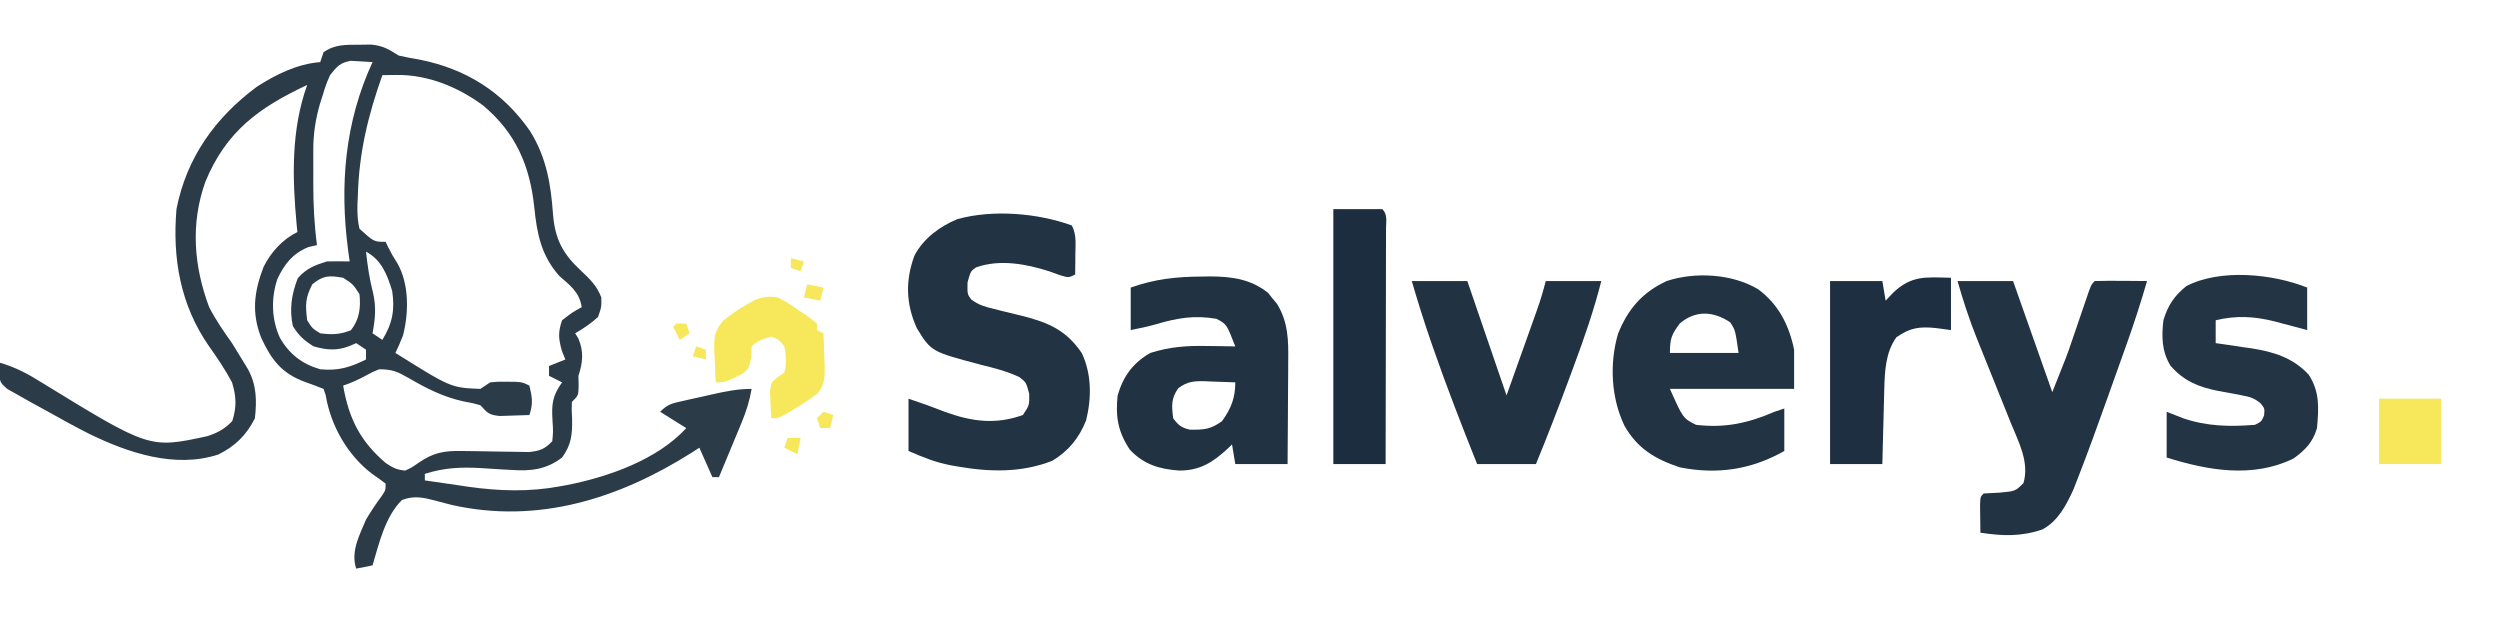
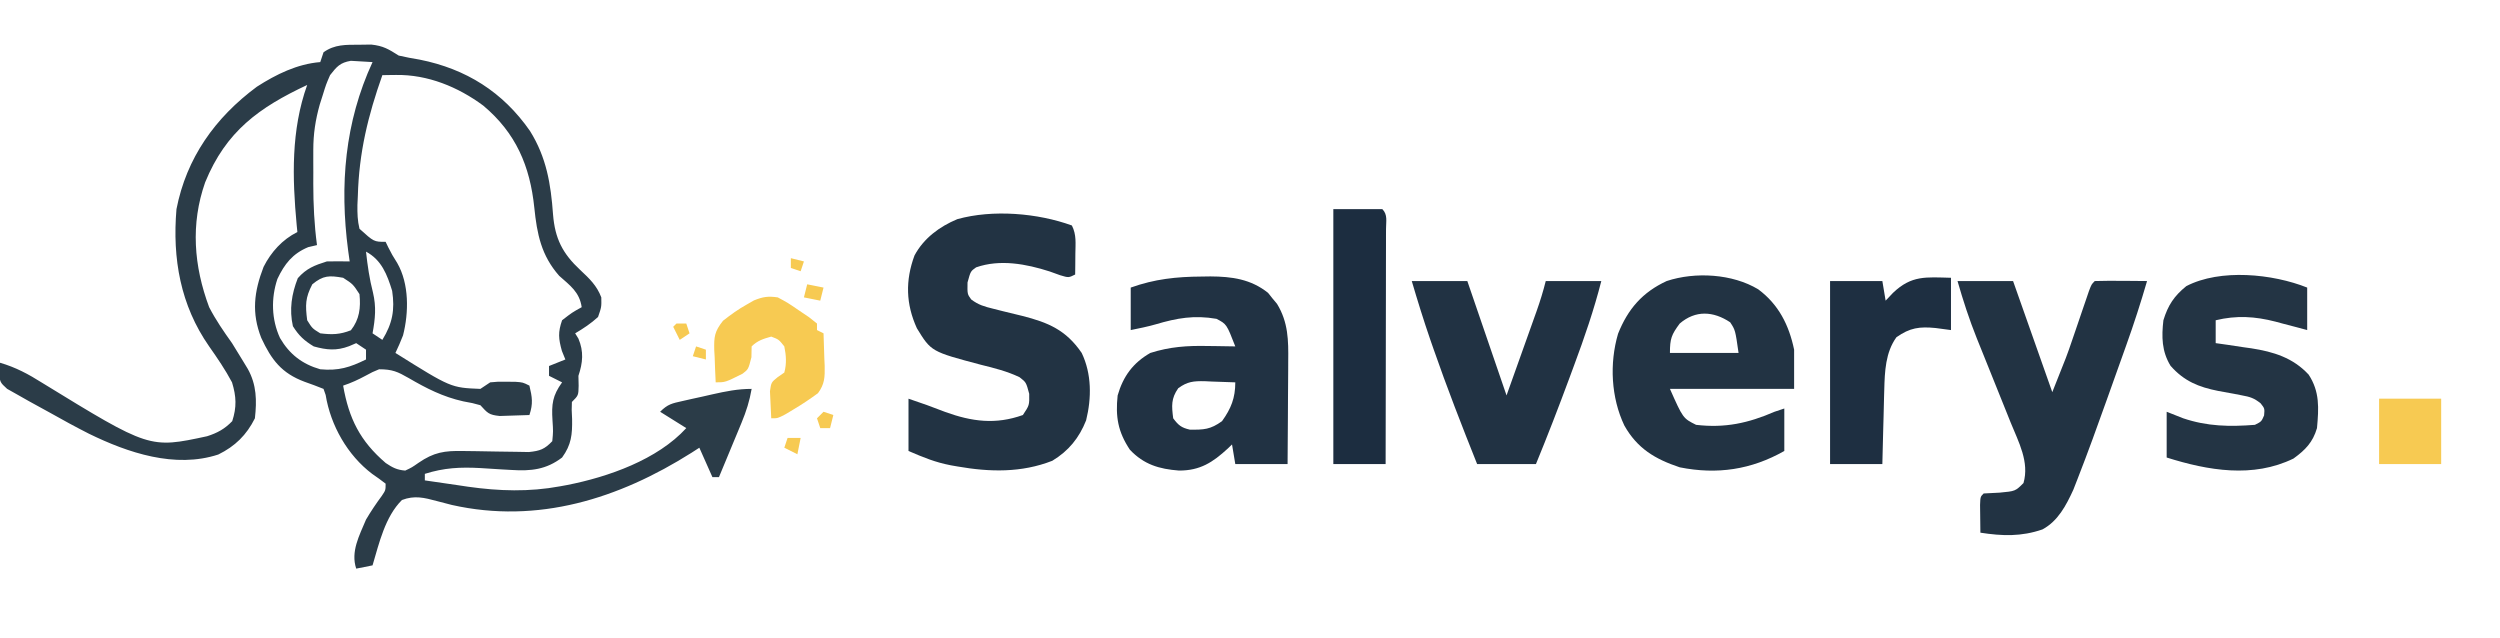
<svg xmlns="http://www.w3.org/2000/svg" version="1.1" width="765" height="195" viewBox="0 0 765 195">
  <path d="M0 0 C1.205 -0.017 2.411 -0.034 3.652 -0.051 C7.353 0.343 8.969 1.353 12.062 3.312 C14.193 3.802 16.342 4.213 18.5 4.562 C32.678 7.395 43.93 14.445 52.234 26.379 C57.287 34.486 58.615 42.569 59.292 51.944 C59.886 59.293 62.169 63.85 67.625 68.938 C70.43 71.563 72.683 73.685 74.062 77.312 C74.125 80.25 74.125 80.25 73.062 83.312 C70.905 85.289 68.578 86.828 66.062 88.312 C66.392 88.849 66.722 89.385 67.062 89.938 C68.735 93.909 68.406 97.283 67.062 101.312 C67.073 101.818 67.073 101.818 67.125 104.375 C67.062 107.312 67.062 107.312 65.062 109.312 C64.973 111.703 64.973 111.703 65.125 114.562 C65.199 119.281 64.916 122.377 62.062 126.312 C57.219 130.009 52.549 130.504 46.605 130.121 C45.575 130.064 44.544 130.006 43.482 129.947 C41.339 129.816 39.196 129.681 37.053 129.541 C30.911 129.208 25.938 129.449 20.062 131.312 C20.062 131.972 20.062 132.632 20.062 133.312 C23.498 133.825 26.936 134.32 30.375 134.812 C31.332 134.956 32.289 135.099 33.275 135.246 C42.787 136.591 51.969 136.883 61.438 135.125 C62.162 134.992 62.887 134.859 63.634 134.722 C76.215 132.245 91.258 126.961 100.062 117.312 C97.422 115.662 94.782 114.013 92.062 112.312 C94.422 109.953 95.713 109.746 98.93 109.023 C99.898 108.804 100.866 108.585 101.863 108.359 C102.878 108.138 103.892 107.916 104.938 107.688 C105.944 107.458 106.951 107.229 107.988 106.992 C112.151 106.063 115.775 105.312 120.062 105.312 C119.436 108.977 118.42 112.183 116.996 115.613 C116.593 116.59 116.19 117.566 115.775 118.572 C115.355 119.58 114.934 120.587 114.5 121.625 C114.288 122.138 114.288 122.138 113.213 124.736 C112.167 127.263 111.117 129.789 110.062 132.312 C109.403 132.312 108.743 132.312 108.062 132.312 C107.403 130.827 107.403 130.827 104.062 123.312 C103.275 123.82 102.487 124.328 101.676 124.852 C79.428 138.911 54.653 146.741 28.335 140.831 C26.815 140.453 25.298 140.059 23.786 139.648 C19.883 138.596 16.915 137.838 13.062 139.312 C7.889 144.43 6.078 152.557 4.062 159.312 C2.413 159.643 0.762 159.972 -0.938 160.312 C-2.672 155.109 0.007 150.213 2.062 145.312 C3.558 142.78 5.142 140.417 6.891 138.055 C8.062 136.312 8.062 136.312 8.062 134.312 C6.723 133.265 5.339 132.275 3.938 131.312 C-3.57 125.635 -8.763 116.532 -10.285 107.176 C-10.5 106.561 -10.716 105.946 -10.938 105.312 C-12.86 104.55 -14.788 103.798 -16.746 103.133 C-23.79 100.496 -26.865 96.435 -29.992 89.715 C-33.011 82.044 -32.208 75.582 -29.285 67.977 C-26.982 63.423 -23.536 59.612 -18.938 57.312 C-18.974 56.955 -18.974 56.955 -19.156 55.145 C-20.499 40.725 -20.899 26.134 -15.938 12.312 C-30.604 19.188 -40.772 26.451 -47.16 42.105 C-51.65 54.853 -50.631 67.734 -45.938 80.312 C-43.911 84.229 -41.496 87.729 -38.938 91.312 C-37.794 93.135 -36.668 94.968 -35.562 96.812 C-35.08 97.607 -34.598 98.401 -34.102 99.219 C-31.407 104.065 -31.33 108.902 -31.938 114.312 C-34.497 119.431 -37.997 122.869 -43.141 125.395 C-56.368 129.736 -70.795 124.859 -82.711 119.035 C-86.769 116.977 -90.754 114.805 -94.715 112.566 C-96.808 111.386 -98.917 110.24 -101.031 109.098 C-102.231 108.422 -103.429 107.744 -104.625 107.062 C-105.66 106.48 -106.695 105.897 -107.762 105.297 C-109.938 103.312 -109.938 103.312 -110.27 100.078 C-110.16 99.165 -110.05 98.253 -109.938 97.312 C-105.164 98.691 -101.231 100.803 -97.062 103.438 C-64.187 123.6 -64.187 123.6 -46.582 119.805 C-43.406 118.798 -41.196 117.579 -38.875 115.188 C-37.477 110.9 -37.618 107.625 -38.938 103.312 C-40.994 99.447 -43.421 95.892 -45.938 92.312 C-54.729 79.712 -57.22 65.432 -55.938 50.312 C-52.879 34.619 -44.106 22.311 -31.332 12.848 C-25.437 9.068 -18.997 5.885 -11.938 5.312 C-11.607 4.322 -11.277 3.333 -10.938 2.312 C-7.518 -0.139 -4.101 0.013 0 0 Z M-8.938 9.312 C-10.168 12.152 -10.168 12.152 -11.125 15.25 C-11.449 16.27 -11.772 17.289 -12.105 18.34 C-13.421 23.041 -14.065 27.282 -14.07 32.172 C-14.072 33.288 -14.073 34.405 -14.074 35.555 C-14.07 36.712 -14.066 37.87 -14.062 39.062 C-14.066 40.205 -14.07 41.347 -14.074 42.523 C-14.067 48.872 -13.781 55.02 -12.938 61.312 C-13.824 61.519 -14.711 61.725 -15.625 61.938 C-20.386 63.914 -22.87 67.05 -25.055 71.68 C-27.036 77.589 -26.875 84.074 -24.25 89.75 C-21.374 94.702 -17.452 97.737 -11.938 99.312 C-6.324 99.832 -2.872 98.729 2.062 96.312 C2.062 95.323 2.062 94.332 2.062 93.312 C1.567 92.983 1.567 92.983 -0.938 91.312 C-1.659 91.622 -2.381 91.931 -3.125 92.25 C-6.976 93.705 -10.003 93.412 -13.938 92.312 C-16.885 90.519 -18.486 89.031 -20.312 86.125 C-21.448 81.016 -20.707 76.28 -18.812 71.438 C-16.173 68.446 -13.723 67.511 -9.938 66.312 C-7.605 66.266 -5.27 66.259 -2.938 66.312 C-3.093 65.199 -3.249 64.085 -3.41 62.938 C-6.027 43.018 -4.451 23.744 4.062 5.312 C2.648 5.204 1.23 5.127 -0.188 5.062 C-0.976 5.016 -1.765 4.97 -2.578 4.922 C-5.873 5.467 -6.9 6.704 -8.938 9.312 Z M7.062 9.312 C2.665 21.749 -0.081 32.979 -0.438 46.25 C-0.48 47.175 -0.523 48.1 -0.568 49.053 C-0.593 51.612 -0.546 53.826 0.062 56.312 C4.484 60.312 4.484 60.312 8.062 60.312 C8.331 60.869 8.599 61.426 8.875 62 C10.062 64.312 10.062 64.312 11.625 66.812 C15.291 73.188 15.177 81.95 13.391 88.941 C12.699 90.766 11.893 92.547 11.062 94.312 C28.05 104.952 28.05 104.952 37.062 105.312 C38.053 104.653 39.042 103.993 40.062 103.312 C42.473 103.082 42.473 103.082 45.125 103.125 C46.003 103.131 46.881 103.138 47.785 103.145 C50.062 103.312 50.062 103.312 52.062 104.312 C52.913 107.869 53.232 109.805 52.062 113.312 C50.126 113.394 48.188 113.452 46.25 113.5 C45.171 113.535 44.092 113.57 42.98 113.605 C39.606 113.267 39.258 112.692 37.062 110.312 C34.672 109.645 34.672 109.645 31.812 109.125 C25.6 107.731 20.592 105.181 15.14 102.005 C11.727 100.048 10.107 99.312 6.062 99.312 C4.027 100.152 4.027 100.152 2 101.25 C-0.346 102.506 -2.394 103.465 -4.938 104.312 C-3.176 114.4 0.259 121.295 8.098 128 C10.202 129.406 11.538 130.106 14.062 130.312 C16.098 129.352 16.098 129.352 18.125 127.938 C22.834 124.702 26.058 124.206 31.777 124.32 C33.117 124.338 34.456 124.355 35.795 124.371 C37.9 124.402 40.004 124.438 42.108 124.484 C44.144 124.526 46.179 124.55 48.215 124.57 C49.432 124.592 50.648 124.614 51.902 124.637 C55.317 124.286 56.711 123.781 59.062 121.312 C59.348 118.352 59.348 118.352 59.125 114.938 C58.811 109.978 59.126 107.385 62.062 103.312 C61.403 102.983 61.403 102.983 58.062 101.312 C58.062 100.323 58.062 99.332 58.062 98.312 C59.712 97.653 61.362 96.993 63.062 96.312 C62.712 95.446 62.361 94.58 62 93.688 C60.952 89.914 60.777 88.008 62.062 84.312 C65.125 81.938 65.125 81.938 68.062 80.312 C67.371 75.648 64.547 73.721 61.168 70.703 C55.685 64.478 54.389 57.944 53.562 49.875 C52.252 37.133 47.925 26.987 37.938 18.625 C30.209 12.9 20.931 9.106 11.25 9.25 C10.46 9.259 9.67 9.268 8.855 9.277 C8.56 9.283 8.56 9.283 7.062 9.312 Z M2.062 63.312 C2.529 67.59 3.115 71.645 4.188 75.812 C5.245 80.282 4.881 83.813 4.062 88.312 C5.053 88.972 6.043 89.632 7.062 90.312 C10.177 85.251 10.928 81.105 10.062 75.312 C8.537 70.36 6.837 65.87 2.062 63.312 Z M-14.375 73.312 C-16.535 77.46 -16.529 79.658 -15.938 84.312 C-14.375 86.812 -14.375 86.812 -11.938 88.312 C-8.364 88.759 -5.918 88.699 -2.562 87.375 C0.071 84.033 0.48 80.499 0.062 76.312 C-1.938 73.25 -1.938 73.25 -4.938 71.312 C-9.193 70.566 -11.002 70.545 -14.375 73.312 Z " fill="#2B3C48" transform="translate(109.9375,13.6875)" />
  <path d="M0 0 C1.442 2.884 1.094 5.417 1.062 8.625 C1.053 9.814 1.044 11.002 1.035 12.227 C1.024 13.142 1.012 14.057 1 15 C-1 16 -1 16 -3.582 15.223 C-4.115 15.031 -4.115 15.031 -6.812 14.062 C-13.982 11.76 -21.995 10.25 -29.312 12.809 C-31 14 -31 14 -31.938 17.438 C-32 21 -32 21 -30.81 22.631 C-28.607 24.297 -26.787 24.815 -24.105 25.465 C-23.15 25.708 -22.194 25.951 -21.209 26.201 C-19.207 26.689 -17.204 27.176 -15.201 27.662 C-7.23 29.691 -1.802 31.969 3 39 C6.075 45.426 6.045 52.777 4.348 59.637 C2.219 65.017 -1.024 69.001 -6 72 C-15.439 75.698 -25.121 75.466 -34.938 73.75 C-35.286 73.689 -35.286 73.689 -37.05 73.382 C-41.877 72.441 -45.236 71.042 -50 69 C-50 63.72 -50 58.44 -50 53 C-46.17 54.277 -42.491 55.59 -38.75 57.062 C-30.541 60.036 -23.315 60.97 -15 58 C-13 55 -13 55 -13.062 51.5 C-14 48 -14 48 -16.008 46.43 C-19.844 44.597 -23.698 43.643 -27.812 42.625 C-43.067 38.58 -43.067 38.58 -47.438 31.438 C-50.809 24.021 -51.002 16.853 -48.164 9.176 C-45.346 3.909 -40.516 0.339 -35.062 -1.938 C-24.202 -4.958 -10.484 -3.809 0 0 Z " fill="#223343" transform="translate(328,69)" />
  <path d="M0 0 C0.445 -0.007 0.445 -0.007 2.698 -0.041 C9.246 0.003 15.042 0.767 20.336 4.988 C20.782 5.549 21.228 6.11 21.688 6.688 C22.149 7.241 22.61 7.794 23.086 8.363 C26.539 14.027 26.584 19.515 26.508 25.93 C26.505 26.831 26.502 27.733 26.499 28.662 C26.488 31.525 26.463 34.387 26.438 37.25 C26.427 39.198 26.418 41.146 26.41 43.094 C26.388 47.854 26.354 52.615 26.312 57.375 C21.032 57.375 15.752 57.375 10.312 57.375 C10.148 56.385 10.148 56.385 9.312 51.375 C8.888 51.785 8.464 52.195 8.027 52.617 C3.441 56.831 -0.425 59.39 -6.918 59.367 C-12.979 58.9 -17.646 57.53 -21.938 53 C-25.6 47.506 -26.383 42.888 -25.688 36.375 C-23.999 30.514 -20.978 26.399 -15.688 23.375 C-9.735 21.48 -4.401 21.118 1.812 21.25 C2.224 21.255 2.224 21.255 4.305 21.277 C6.307 21.301 8.31 21.336 10.312 21.375 C7.656 14.555 7.656 14.555 4.562 12.938 C-2.231 11.762 -7.512 12.685 -14.039 14.621 C-16.555 15.337 -19.123 15.862 -21.688 16.375 C-21.688 12.085 -21.688 7.795 -21.688 3.375 C-14.372 0.755 -7.705 0.048 0 0 Z M-7.145 34.168 C-9.369 37.35 -9.169 39.588 -8.688 43.375 C-7.114 45.488 -6.188 46.263 -3.602 46.844 C0.657 46.902 2.703 46.816 6.25 44.25 C9.034 40.369 10.312 37.158 10.312 32.375 C7.895 32.267 5.482 32.188 3.062 32.125 C2.381 32.091 1.699 32.058 0.996 32.023 C-2.444 31.957 -4.332 32.115 -7.145 34.168 Z " fill="#213243" transform="translate(367.6875,84.625)" />
  <path d="M0 0 C6.24 4.628 9.422 10.963 10.98 18.469 C10.98 22.429 10.98 26.389 10.98 30.469 C-1.56 30.469 -14.1 30.469 -27.02 30.469 C-23.02 39.469 -23.02 39.469 -19.02 41.469 C-10.201 42.509 -3.07 40.961 4.98 37.469 C5.97 37.139 6.96 36.809 7.98 36.469 C7.98 40.759 7.98 45.049 7.98 49.469 C-2.134 55.194 -12.558 56.761 -24.02 54.469 C-31.576 51.95 -37.015 48.702 -40.973 41.672 C-45.025 33.144 -45.568 22.706 -42.895 13.594 C-39.867 5.996 -35.419 0.894 -28.02 -2.531 C-19.256 -5.433 -7.866 -4.743 0 0 Z M-24.02 10.469 C-26.558 13.882 -27.02 15.108 -27.02 19.469 C-20.09 19.469 -13.16 19.469 -6.02 19.469 C-7.02 12.469 -7.02 12.469 -8.582 10.094 C-13.735 6.658 -19.184 6.324 -24.02 10.469 Z " fill="#223343" transform="translate(538.0195,88.53125)" />
  <path d="M0 0 C5.61 0 11.22 0 17 0 C20.96 11.22 24.92 22.44 29 34 C33.492 22.771 33.492 22.771 35.105 18.027 C35.449 17.026 35.793 16.025 36.146 14.994 C36.852 12.921 37.558 10.848 38.264 8.775 C38.603 7.786 38.943 6.797 39.293 5.777 C39.445 5.33 39.445 5.33 40.216 3.066 C41 1 41 1 42 0 C44.697 -0.073 47.367 -0.092 50.062 -0.062 C50.821 -0.058 51.58 -0.053 52.361 -0.049 C54.241 -0.037 56.12 -0.019 58 0 C56.073 6.622 53.963 13.145 51.637 19.637 C51.322 20.519 51.008 21.402 50.684 22.311 C50.022 24.166 49.359 26.021 48.695 27.875 C47.697 30.662 46.705 33.451 45.713 36.24 C42.822 44.346 39.903 52.442 36.77 60.457 C36.328 61.587 35.887 62.718 35.433 63.882 C33.225 68.686 30.759 73.427 26 76 C19.512 78.238 13.716 78.037 7 77 C6.973 75.188 6.954 73.375 6.938 71.562 C6.926 70.553 6.914 69.544 6.902 68.504 C7 66 7 66 8 65 C9.624 64.895 11.249 64.816 12.875 64.75 C17.699 64.301 17.699 64.301 20.188 61.812 C22.041 55.398 18.688 49.255 16.289 43.359 C15.92 42.437 15.551 41.515 15.171 40.565 C13.995 37.624 12.811 34.687 11.625 31.75 C10.447 28.827 9.271 25.904 8.1 22.978 C7.373 21.162 6.642 19.348 5.906 17.535 C3.595 11.767 1.713 5.974 0 0 Z " fill="#223343" transform="translate(599,86)" />
  <path d="M0 0 C0 4.29 0 8.58 0 13 C-1.074 12.711 -2.148 12.422 -3.254 12.125 C-4.69 11.75 -6.126 11.375 -7.562 11 C-8.267 10.809 -8.971 10.618 -9.697 10.422 C-15.954 8.807 -21.654 8.462 -28 10 C-28 12.31 -28 14.62 -28 17 C-26.793 17.17 -25.587 17.34 -24.344 17.516 C-22.729 17.76 -21.114 18.005 -19.5 18.25 C-19.104 18.305 -19.104 18.305 -17.102 18.582 C-10.286 19.643 -4.345 21.474 0.438 26.625 C3.875 31.85 3.55 36.866 3 43 C1.729 47.326 -0.527 49.657 -4.188 52.312 C-16.585 58.368 -30.287 56.005 -43 52 C-43 47.38 -43 42.76 -43 38 C-41.329 38.66 -39.659 39.32 -37.938 40 C-30.557 42.489 -23.72 42.602 -16 42 C-14 41 -14 41 -13.188 39.125 C-13 37 -13 37 -14.237 35.431 C-16.236 33.808 -17.504 33.427 -20.02 32.973 C-20.795 32.82 -21.57 32.667 -22.369 32.51 C-23.986 32.214 -25.603 31.919 -27.221 31.627 C-33.186 30.448 -37.678 28.642 -41.812 23.938 C-44.525 19.511 -44.578 15.029 -44 10 C-42.588 5.4 -40.744 2.605 -37 -0.438 C-26.594 -5.857 -10.516 -4.206 0 0 Z " fill="#233444" transform="translate(706,88)" />
  <path d="M0 0 C5.61 0 11.22 0 17 0 C20.96 11.55 24.92 23.1 29 35 C30.794 29.968 32.589 24.935 34.438 19.75 C35.003 18.168 35.568 16.586 36.15 14.956 C36.599 13.695 37.048 12.433 37.496 11.172 C37.728 10.523 37.961 9.874 38.2 9.206 C39.286 6.146 40.211 3.156 41 0 C46.61 0 52.22 0 58 0 C55.756 8.795 52.85 17.253 49.688 25.75 C49.195 27.084 48.702 28.418 48.21 29.752 C44.949 38.562 41.572 47.312 38 56 C32.06 56 26.12 56 20 56 C15.326 44.304 10.759 32.587 6.625 20.688 C6.304 19.765 5.983 18.843 5.652 17.892 C3.616 11.969 1.766 6.009 0 0 Z " fill="#213243" transform="translate(432,86)" />
  <path d="M0 0 C4.95 0 9.9 0 15 0 C16.685 1.685 16.12 3.763 16.124 6.011 C16.121 6.727 16.117 7.444 16.114 8.182 C16.114 8.933 16.114 9.684 16.114 10.458 C16.113 12.953 16.105 15.447 16.098 17.941 C16.096 19.666 16.094 21.391 16.093 23.116 C16.09 27.665 16.08 32.214 16.069 36.763 C16.058 41.401 16.054 46.039 16.049 50.678 C16.038 59.785 16.02 68.893 16 78 C10.72 78 5.44 78 0 78 C0 52.26 0 26.52 0 0 Z " fill="#1C2D40" transform="translate(408,64)" />
  <path d="M0 0 C0 5.28 0 10.56 0 16 C-0.773 15.897 -0.773 15.897 -4.688 15.375 C-9.647 14.885 -12.573 15.292 -16.688 18.188 C-20.051 22.833 -20.271 28.697 -20.414 34.246 C-20.433 34.902 -20.453 35.558 -20.473 36.234 C-20.532 38.302 -20.579 40.369 -20.625 42.438 C-20.663 43.851 -20.702 45.264 -20.742 46.678 C-20.839 50.118 -20.919 53.559 -21 57 C-26.28 57 -31.56 57 -37 57 C-37 38.52 -37 20.04 -37 1 C-31.72 1 -26.44 1 -21 1 C-20.67 2.98 -20.34 4.96 -20 7 C-19.258 6.216 -18.515 5.433 -17.75 4.625 C-12.044 -0.822 -7.669 -0.183 0 0 Z " fill="#1E2F41" transform="translate(597,85)" />
-   <path d="M0 0 C3.113 1.68 3.113 1.68 6.312 3.875 C7.381 4.594 8.45 5.314 9.551 6.055 C9.955 6.376 9.955 6.376 12 8 C12 8.66 12 9.32 12 10 C12.66 10.33 13.32 10.66 14 11 C14.108 13.584 14.187 16.164 14.25 18.75 C14.267 19.115 14.267 19.115 14.352 20.961 C14.414 24.388 14.362 26.506 12.305 29.312 C9.882 31.086 7.46 32.722 4.875 34.25 C4.441 34.51 4.441 34.51 2.242 35.828 C0 37 0 37 -2 37 C-2.108 35.231 -2.186 33.459 -2.25 31.688 C-2.296 30.701 -2.343 29.715 -2.391 28.699 C-2 26 -2 26 -0.016 24.395 C0.65 23.934 1.315 23.474 2 23 C2.748 20.273 2.567 17.759 2 15 C0.312 12.875 0.312 12.875 -2 12 C-4.393 12.668 -6.221 13.221 -8 15 C-8.021 16.093 -8.041 17.186 -8.062 18.312 C-9 22 -9 22 -10.773 23.352 C-16.051 26 -16.051 26 -19 26 C-19.136 23.436 -19.234 20.879 -19.312 18.312 C-19.354 17.591 -19.396 16.87 -19.439 16.127 C-19.533 12.038 -19.38 10.482 -16.762 7.156 C-14.387 5.302 -12.131 3.647 -9.5 2.188 C-9.134 1.978 -9.134 1.978 -7.281 0.918 C-4.523 -0.192 -2.954 -0.428 0 0 Z " fill="#F7E75A" transform="translate(238,91)" />
-   <path d="M0 0 C6.27 0 12.54 0 19 0 C19 6.6 19 13.2 19 20 C12.73 20 6.46 20 0 20 C0 13.4 0 6.8 0 0 Z " fill="#F7E75A" transform="translate(728,122)" />
-   <path d="M0 0 C1.65 0.33 3.3 0.66 5 1 C4.67 2.32 4.34 3.64 4 5 C2.35 4.67 0.7 4.34 -1 4 C-0.67 2.68 -0.34 1.36 0 0 Z " fill="#F7E75A" transform="translate(247,87)" />
-   <path d="M0 0 C1.32 0 2.64 0 4 0 C3.67 1.65 3.34 3.3 3 5 C1.68 4.34 0.36 3.68 -1 3 C-0.67 2.01 -0.34 1.02 0 0 Z " fill="#F7E75A" transform="translate(241,134)" />
-   <path d="M0 0 C0.99 0.33 1.98 0.66 3 1 C2.67 2.32 2.34 3.64 2 5 C1.01 5 0.02 5 -1 5 C-1.33 4.01 -1.66 3.02 -2 2 C-1.34 1.34 -0.68 0.68 0 0 Z " fill="#F7E75A" transform="translate(252,126)" />
-   <path d="M0 0 C0.99 0 1.98 0 3 0 C3.33 0.99 3.66 1.98 4 3 C3.01 3.66 2.02 4.32 1 5 C0.34 3.68 -0.32 2.36 -1 1 C-0.67 0.67 -0.34 0.34 0 0 Z " fill="#F7E75A" transform="translate(207,99)" />
-   <path d="M0 0 C0.99 0.33 1.98 0.66 3 1 C3 1.99 3 2.98 3 4 C1.68 3.67 0.36 3.34 -1 3 C-0.67 2.01 -0.34 1.02 0 0 Z " fill="#F7E75A" transform="translate(213,106)" />
-   <path d="M0 0 C1.32 0.33 2.64 0.66 4 1 C3.67 1.99 3.34 2.98 3 4 C2.01 3.67 1.02 3.34 0 3 C0 2.01 0 1.02 0 0 Z " fill="#F7E75A" transform="translate(242,79)" />
+   <path d="M0 0 C3.113 1.68 3.113 1.68 6.312 3.875 C7.381 4.594 8.45 5.314 9.551 6.055 C9.955 6.376 9.955 6.376 12 8 C12 8.66 12 9.32 12 10 C12.66 10.33 13.32 10.66 14 11 C14.108 13.584 14.187 16.164 14.25 18.75 C14.267 19.115 14.267 19.115 14.352 20.961 C14.414 24.388 14.362 26.506 12.305 29.312 C9.882 31.086 7.46 32.722 4.875 34.25 C4.441 34.51 4.441 34.51 2.242 35.828 C0 37 0 37 -2 37 C-2.108 35.231 -2.186 33.459 -2.25 31.688 C-2.296 30.701 -2.343 29.715 -2.391 28.699 C-2 26 -2 26 -0.016 24.395 C0.65 23.934 1.315 23.474 2 23 C2.748 20.273 2.567 17.759 2 15 C0.312 12.875 0.312 12.875 -2 12 C-4.393 12.668 -6.221 13.221 -8 15 C-8.021 16.093 -8.041 17.186 -8.062 18.312 C-9 22 -9 22 -10.773 23.352 C-16.051 26 -16.051 26 -19 26 C-19.136 23.436 -19.234 20.879 -19.312 18.312 C-19.354 17.591 -19.396 16.87 -19.439 16.127 C-19.533 12.038 -19.38 10.482 -16.762 7.156 C-14.387 5.302 -12.131 3.647 -9.5 2.188 C-9.134 1.978 -9.134 1.978 -7.281 0.918 C-4.523 -0.192 -2.954 -0.428 0 0 Z " fill="#F7CA52" transform="translate(238,91)" />
+   <path d="M0 0 C6.27 0 12.54 0 19 0 C19 6.6 19 13.2 19 20 C12.73 20 6.46 20 0 20 C0 13.4 0 6.8 0 0 Z " fill="#F7CA52" transform="translate(728,122)" />
+   <path d="M0 0 C1.65 0.33 3.3 0.66 5 1 C4.67 2.32 4.34 3.64 4 5 C2.35 4.67 0.7 4.34 -1 4 C-0.67 2.68 -0.34 1.36 0 0 Z " fill="#F7CA52" transform="translate(247,87)" />
+   <path d="M0 0 C1.32 0 2.64 0 4 0 C3.67 1.65 3.34 3.3 3 5 C1.68 4.34 0.36 3.68 -1 3 C-0.67 2.01 -0.34 1.02 0 0 Z " fill="#F7CA52" transform="translate(241,134)" />
+   <path d="M0 0 C0.99 0.33 1.98 0.66 3 1 C2.67 2.32 2.34 3.64 2 5 C1.01 5 0.02 5 -1 5 C-1.33 4.01 -1.66 3.02 -2 2 C-1.34 1.34 -0.68 0.68 0 0 Z " fill="#F7CA52" transform="translate(252,126)" />
+   <path d="M0 0 C0.99 0 1.98 0 3 0 C3.33 0.99 3.66 1.98 4 3 C3.01 3.66 2.02 4.32 1 5 C0.34 3.68 -0.32 2.36 -1 1 C-0.67 0.67 -0.34 0.34 0 0 Z " fill="#F7CA52" transform="translate(207,99)" />
+   <path d="M0 0 C0.99 0.33 1.98 0.66 3 1 C3 1.99 3 2.98 3 4 C1.68 3.67 0.36 3.34 -1 3 C-0.67 2.01 -0.34 1.02 0 0 Z " fill="#F7CA52" transform="translate(213,106)" />
+   <path d="M0 0 C1.32 0.33 2.64 0.66 4 1 C3.67 1.99 3.34 2.98 3 4 C2.01 3.67 1.02 3.34 0 3 C0 2.01 0 1.02 0 0 Z " fill="#F7CA52" transform="translate(242,79)" />
</svg>
